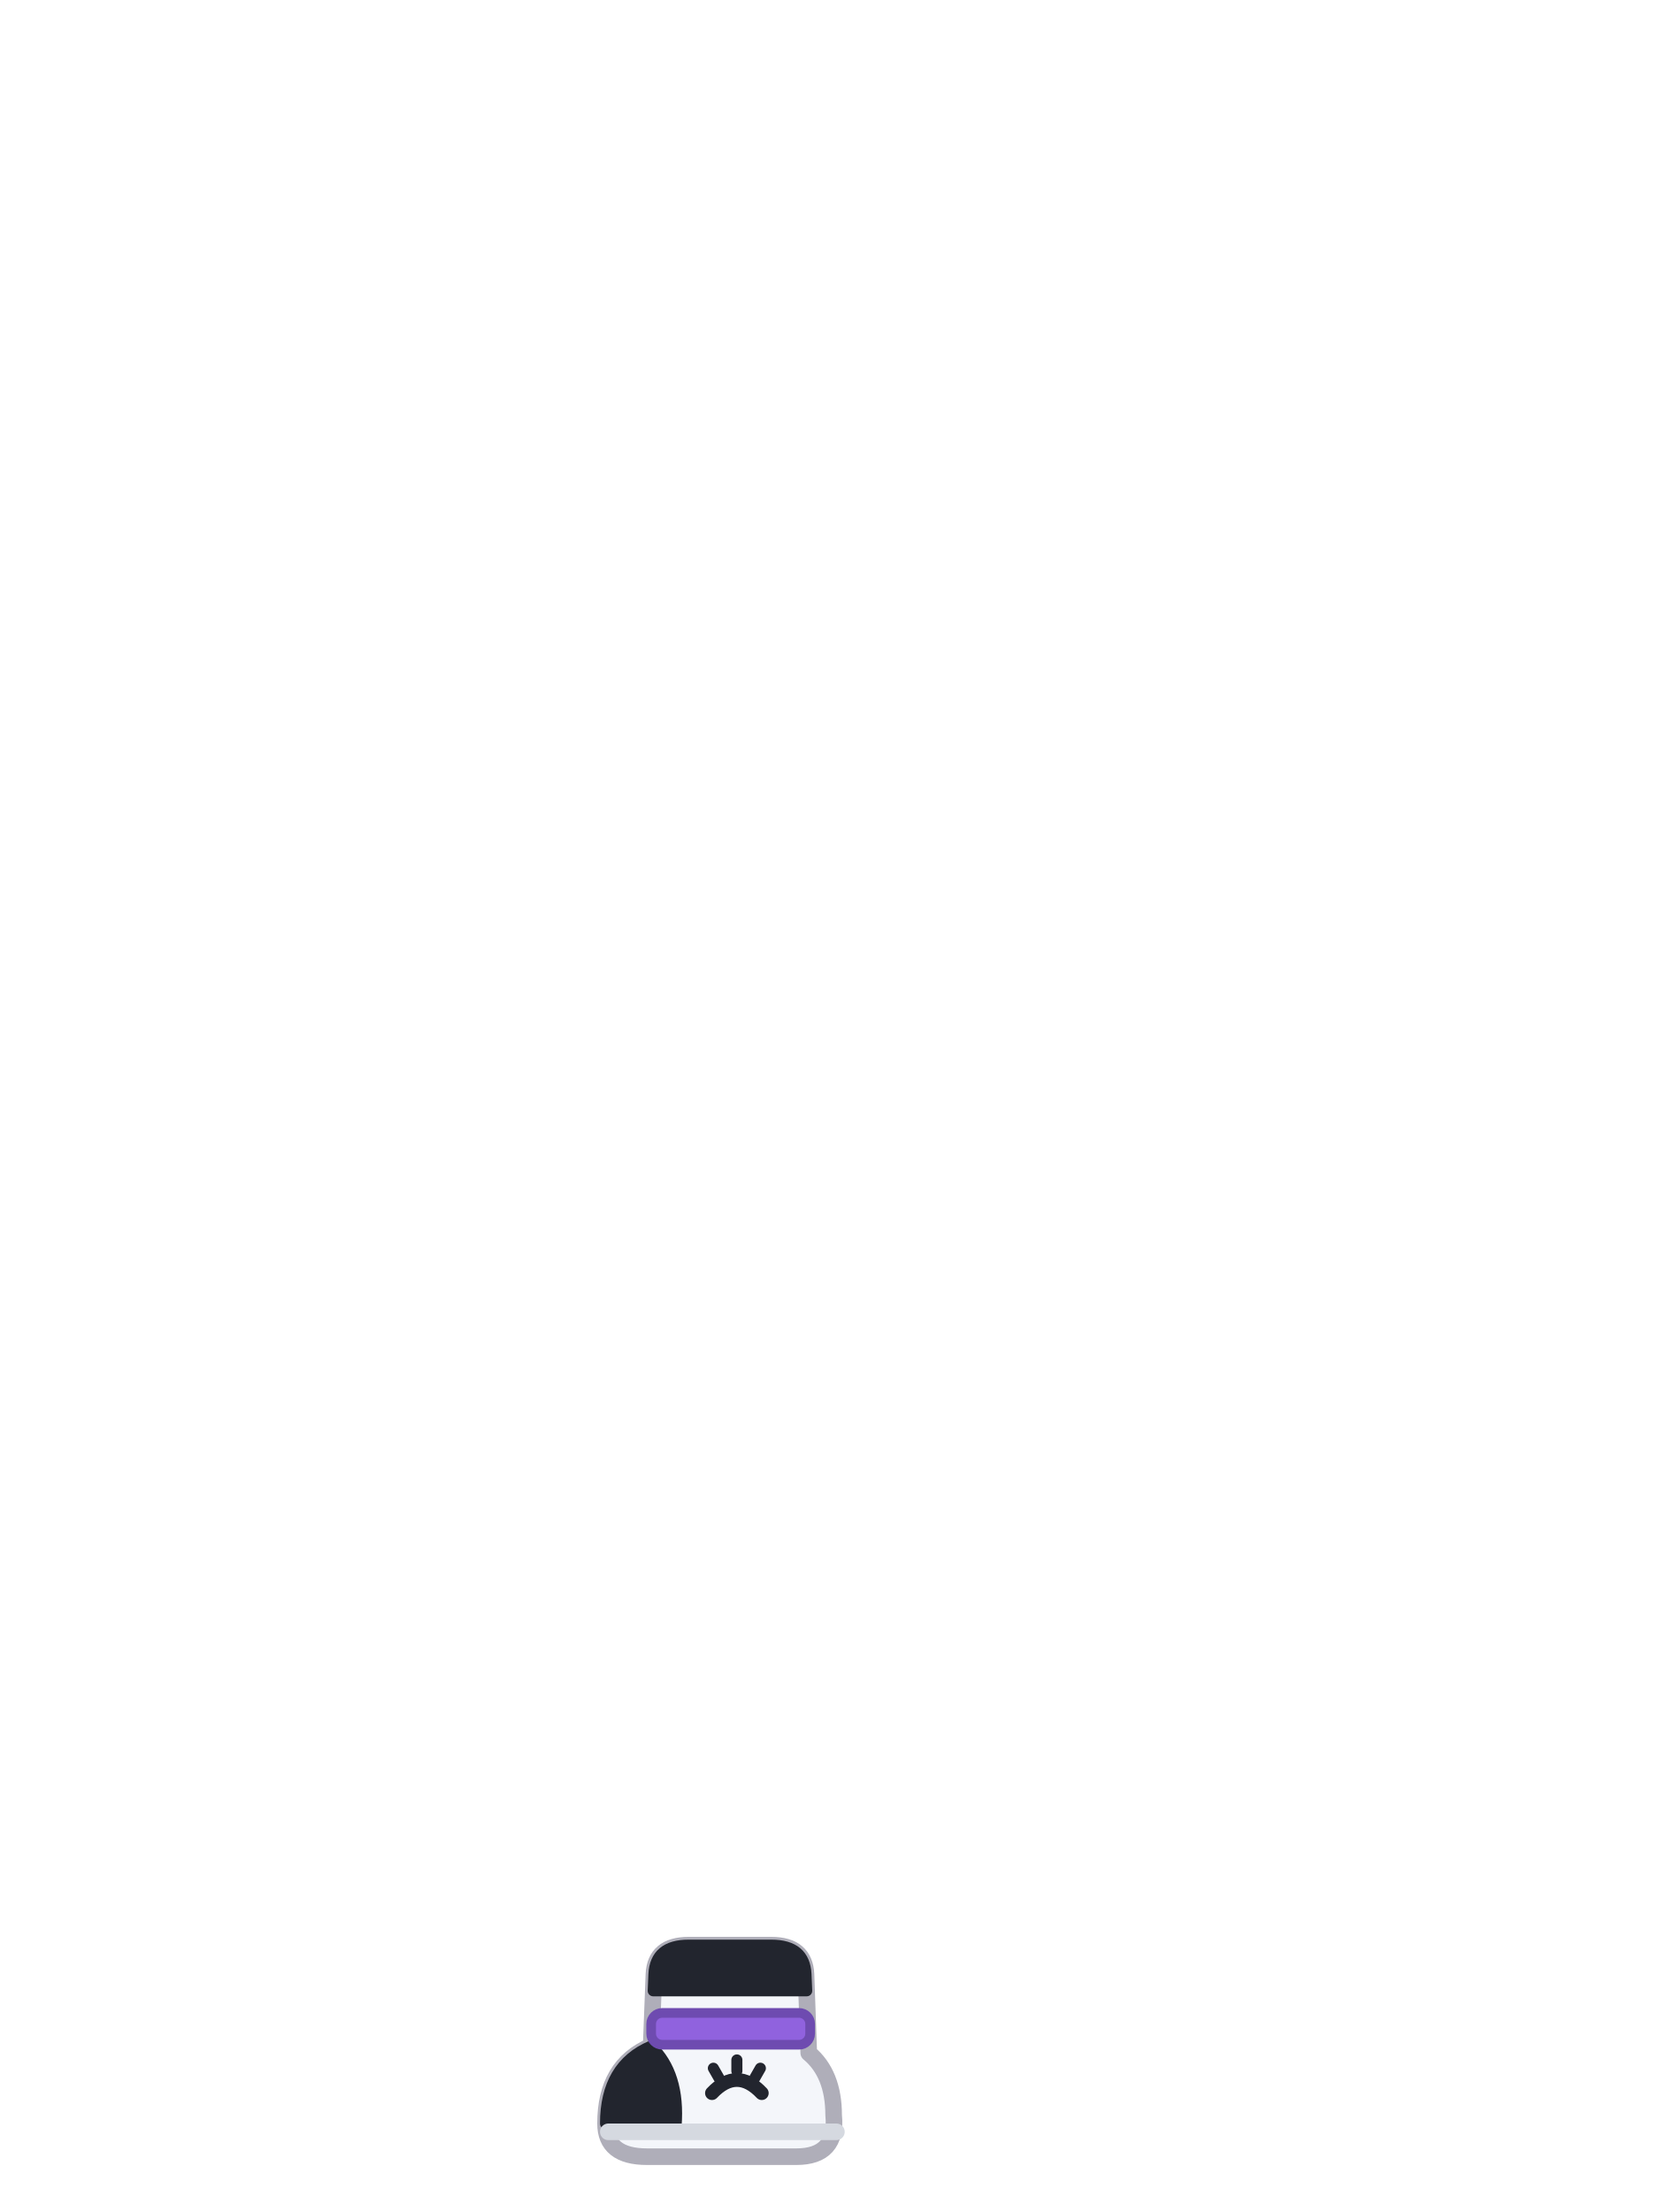
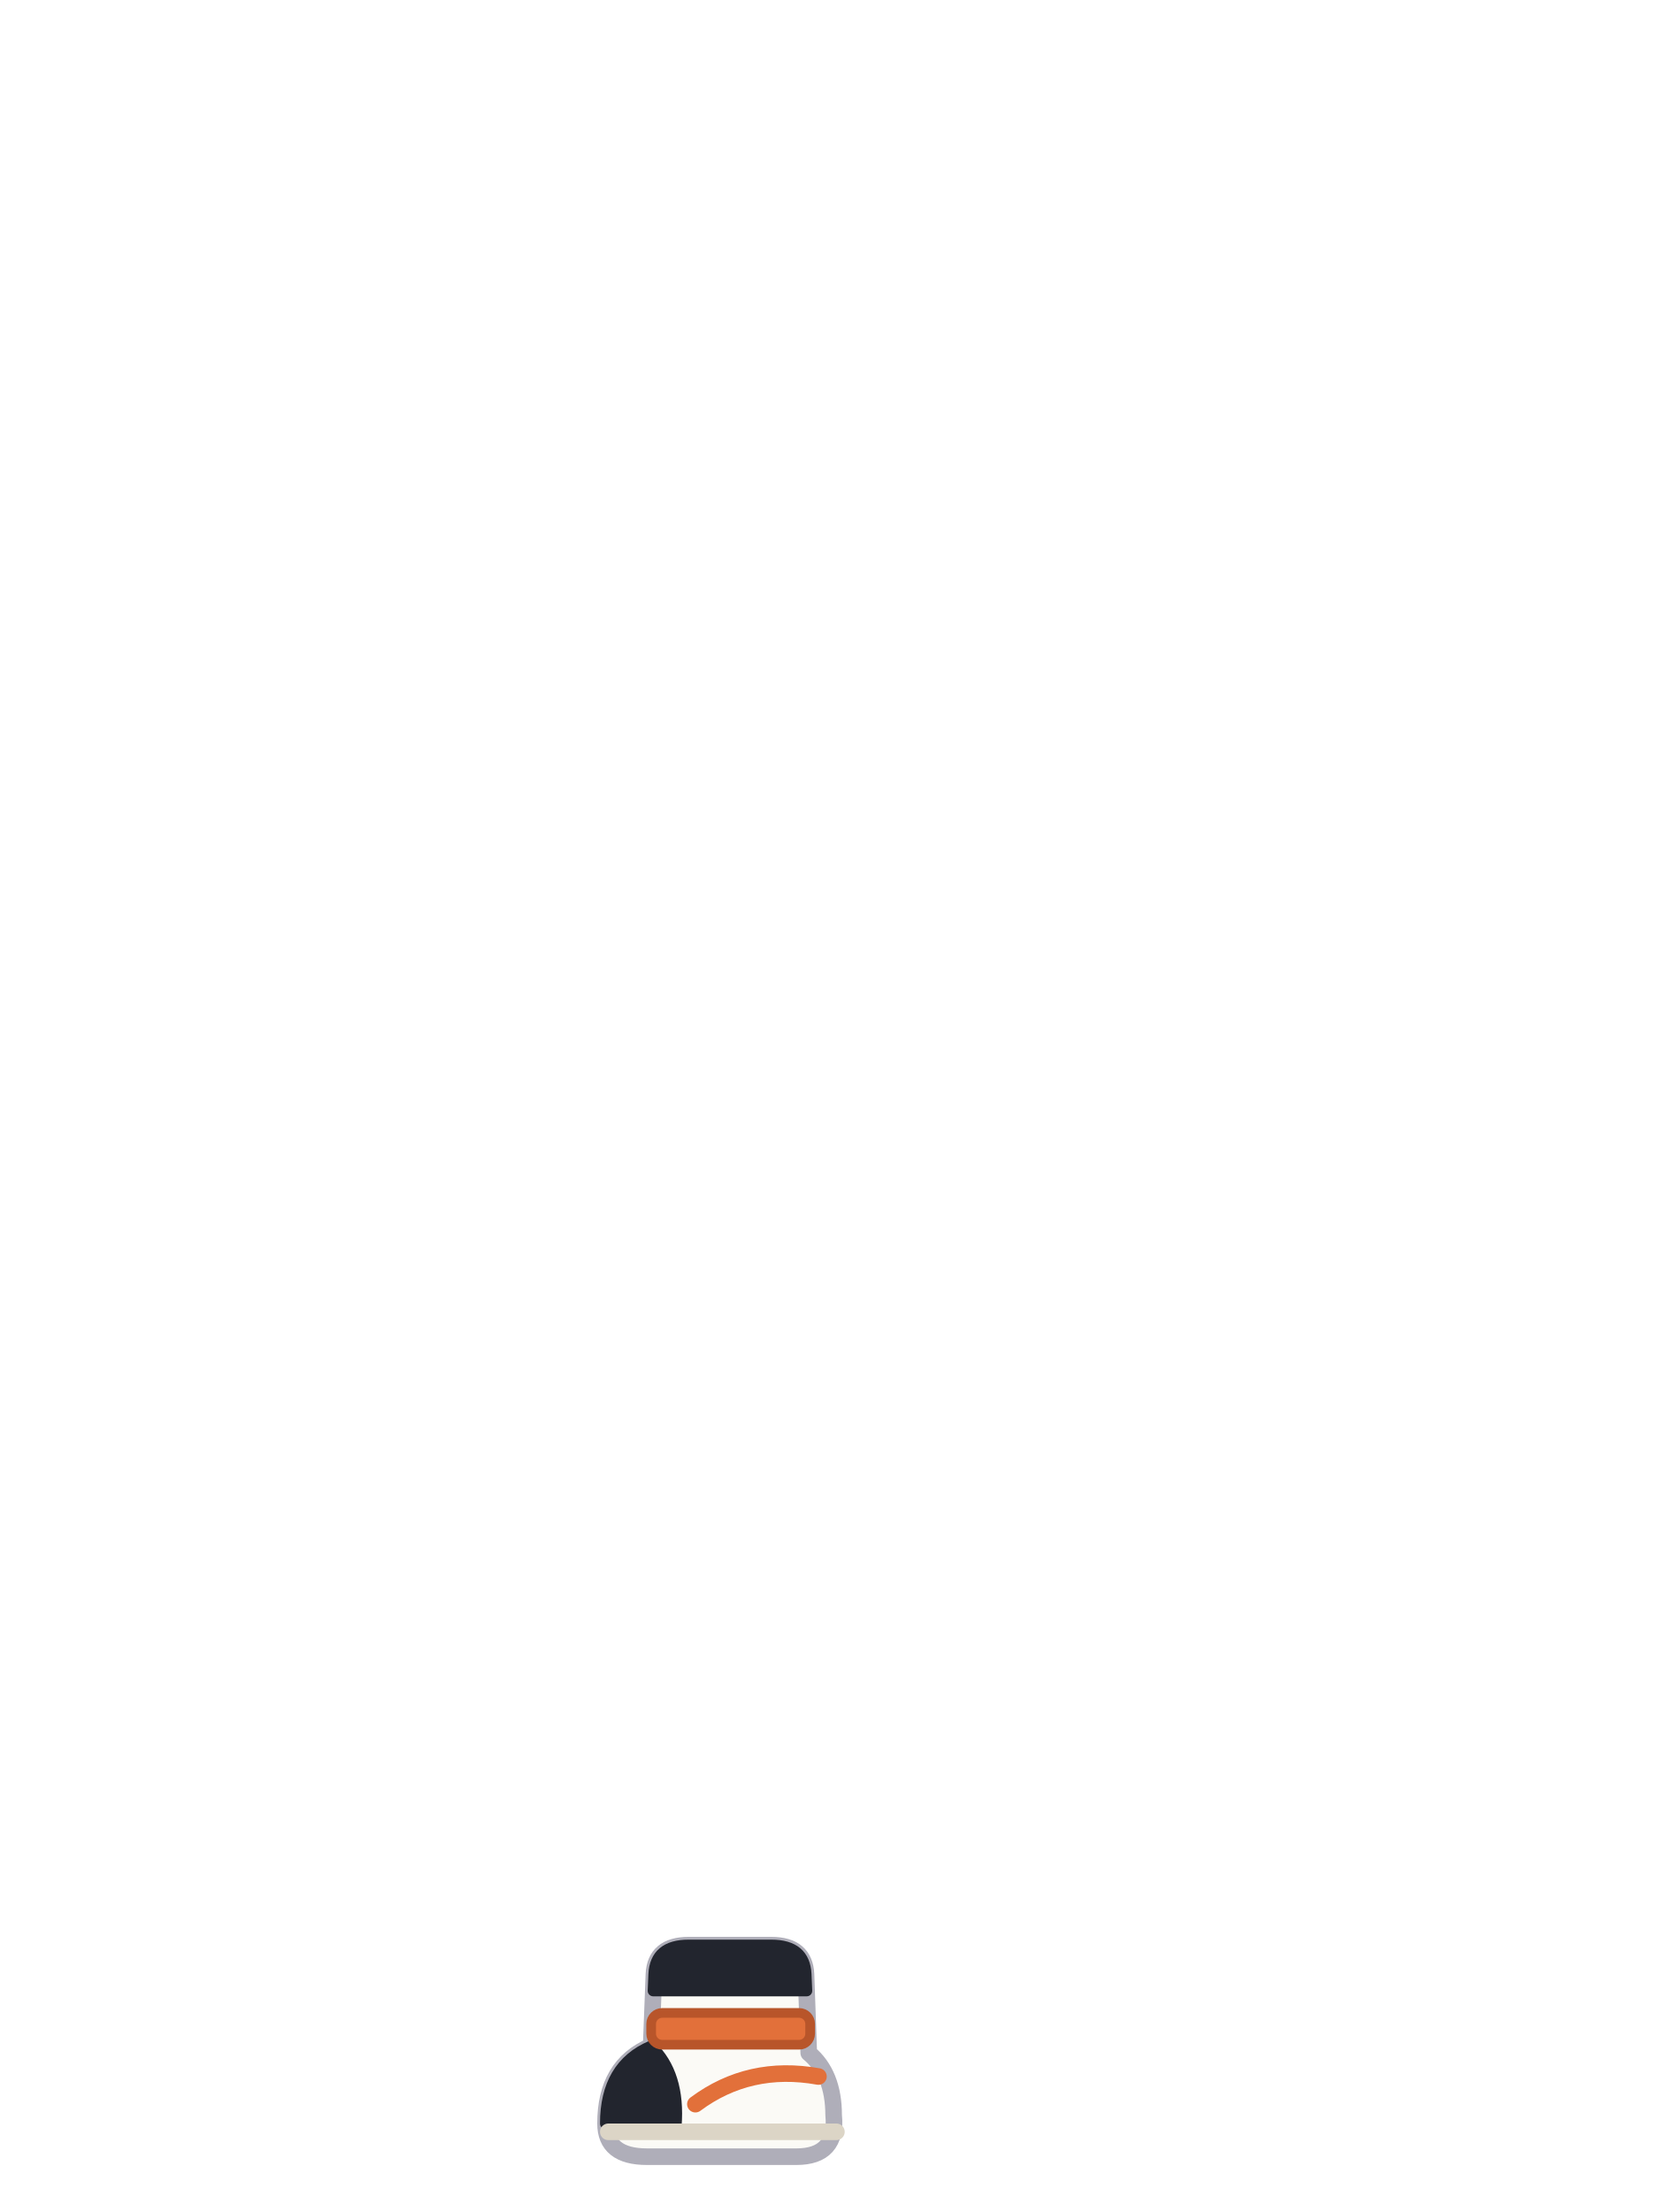
<svg xmlns="http://www.w3.org/2000/svg" viewBox="0 0 240 320">
-   <path d="M 94.2 296 L 94.6 285.6 Q 94.8 281.4 99.6 281.4 L 111.6 281.4 Q 116.4 281.4 116.6 285.6 L 117 297 Q 120.6 300 120.6 306 Q 121.2 312 115.2 312 L 93.6 312 Q 87.6 312 87.6 307.2 Q 87.6 298.8 94.2 296 Z" fill="#F4F6FA" stroke="#AFAEB9" stroke-width="2.4" stroke-linejoin="round" />
+   <path d="M 94.2 296 L 94.6 285.6 Q 94.8 281.4 99.6 281.4 L 111.6 281.4 Q 116.4 281.4 116.6 285.6 L 117 297 Q 120.6 300 120.6 306 Q 121.2 312 115.2 312 L 93.6 312 Q 87.6 312 87.6 307.2 Q 87.6 298.8 94.2 296 Z" fill="#FBFAF6" stroke="#AFAEB9" stroke-width="2.4" stroke-linejoin="round" />
  <path d="M 94.6 285.6 Q 94.8 281.4 99.6 281.4 L 111.6 281.4 Q 116.4 281.4 116.6 285.6 L 116.7 288 L 94.5 288 Z" fill="#22252E" stroke="#22252E" stroke-width="1.6" stroke-linejoin="round" />
  <path d="M 87.6 307.2 Q 87.6 298.8 94.2 296 Q 98.4 300 97.8 307.6 Z" fill="#22252E" stroke="#22252E" stroke-width="1.6" stroke-linejoin="round" />
-   <rect x="94.2" y="291.2" width="23" height="4.6" rx="1.6" fill="#9062DE" stroke="#6E4BB0" stroke-width="1.4" />
-   <path d="M 103 302.8 Q 106.6 299 110.2 302.8" fill="none" stroke="#22252E" stroke-width="2" stroke-linecap="round" />
-   <path d="M 104 300.6 L 103.2 299.2 M 106.6 299.6 L 106.6 298 M 109.2 300.6 L 110 299.2" fill="none" stroke="#22252E" stroke-width="1.6" stroke-linecap="round" />
-   <path d="M 88 308.4 L 121 308.4" fill="none" stroke="#D5D9E0" stroke-width="2.4" stroke-linecap="round" />
+   <rect x="94.2" y="291.2" width="23" height="4.6" rx="1.6" fill="#E2703A" stroke="#B8552A" stroke-width="1.4" />
+   <path d="M 100.6 304.4 Q 108.4 298.6 118.4 300.4" fill="none" stroke="#E2703A" stroke-width="2.4" stroke-linecap="round" />
+   <path d="M 88 308.4 L 121 308.4" fill="none" stroke="#DCD5C6" stroke-width="2.4" stroke-linecap="round" />
</svg>
